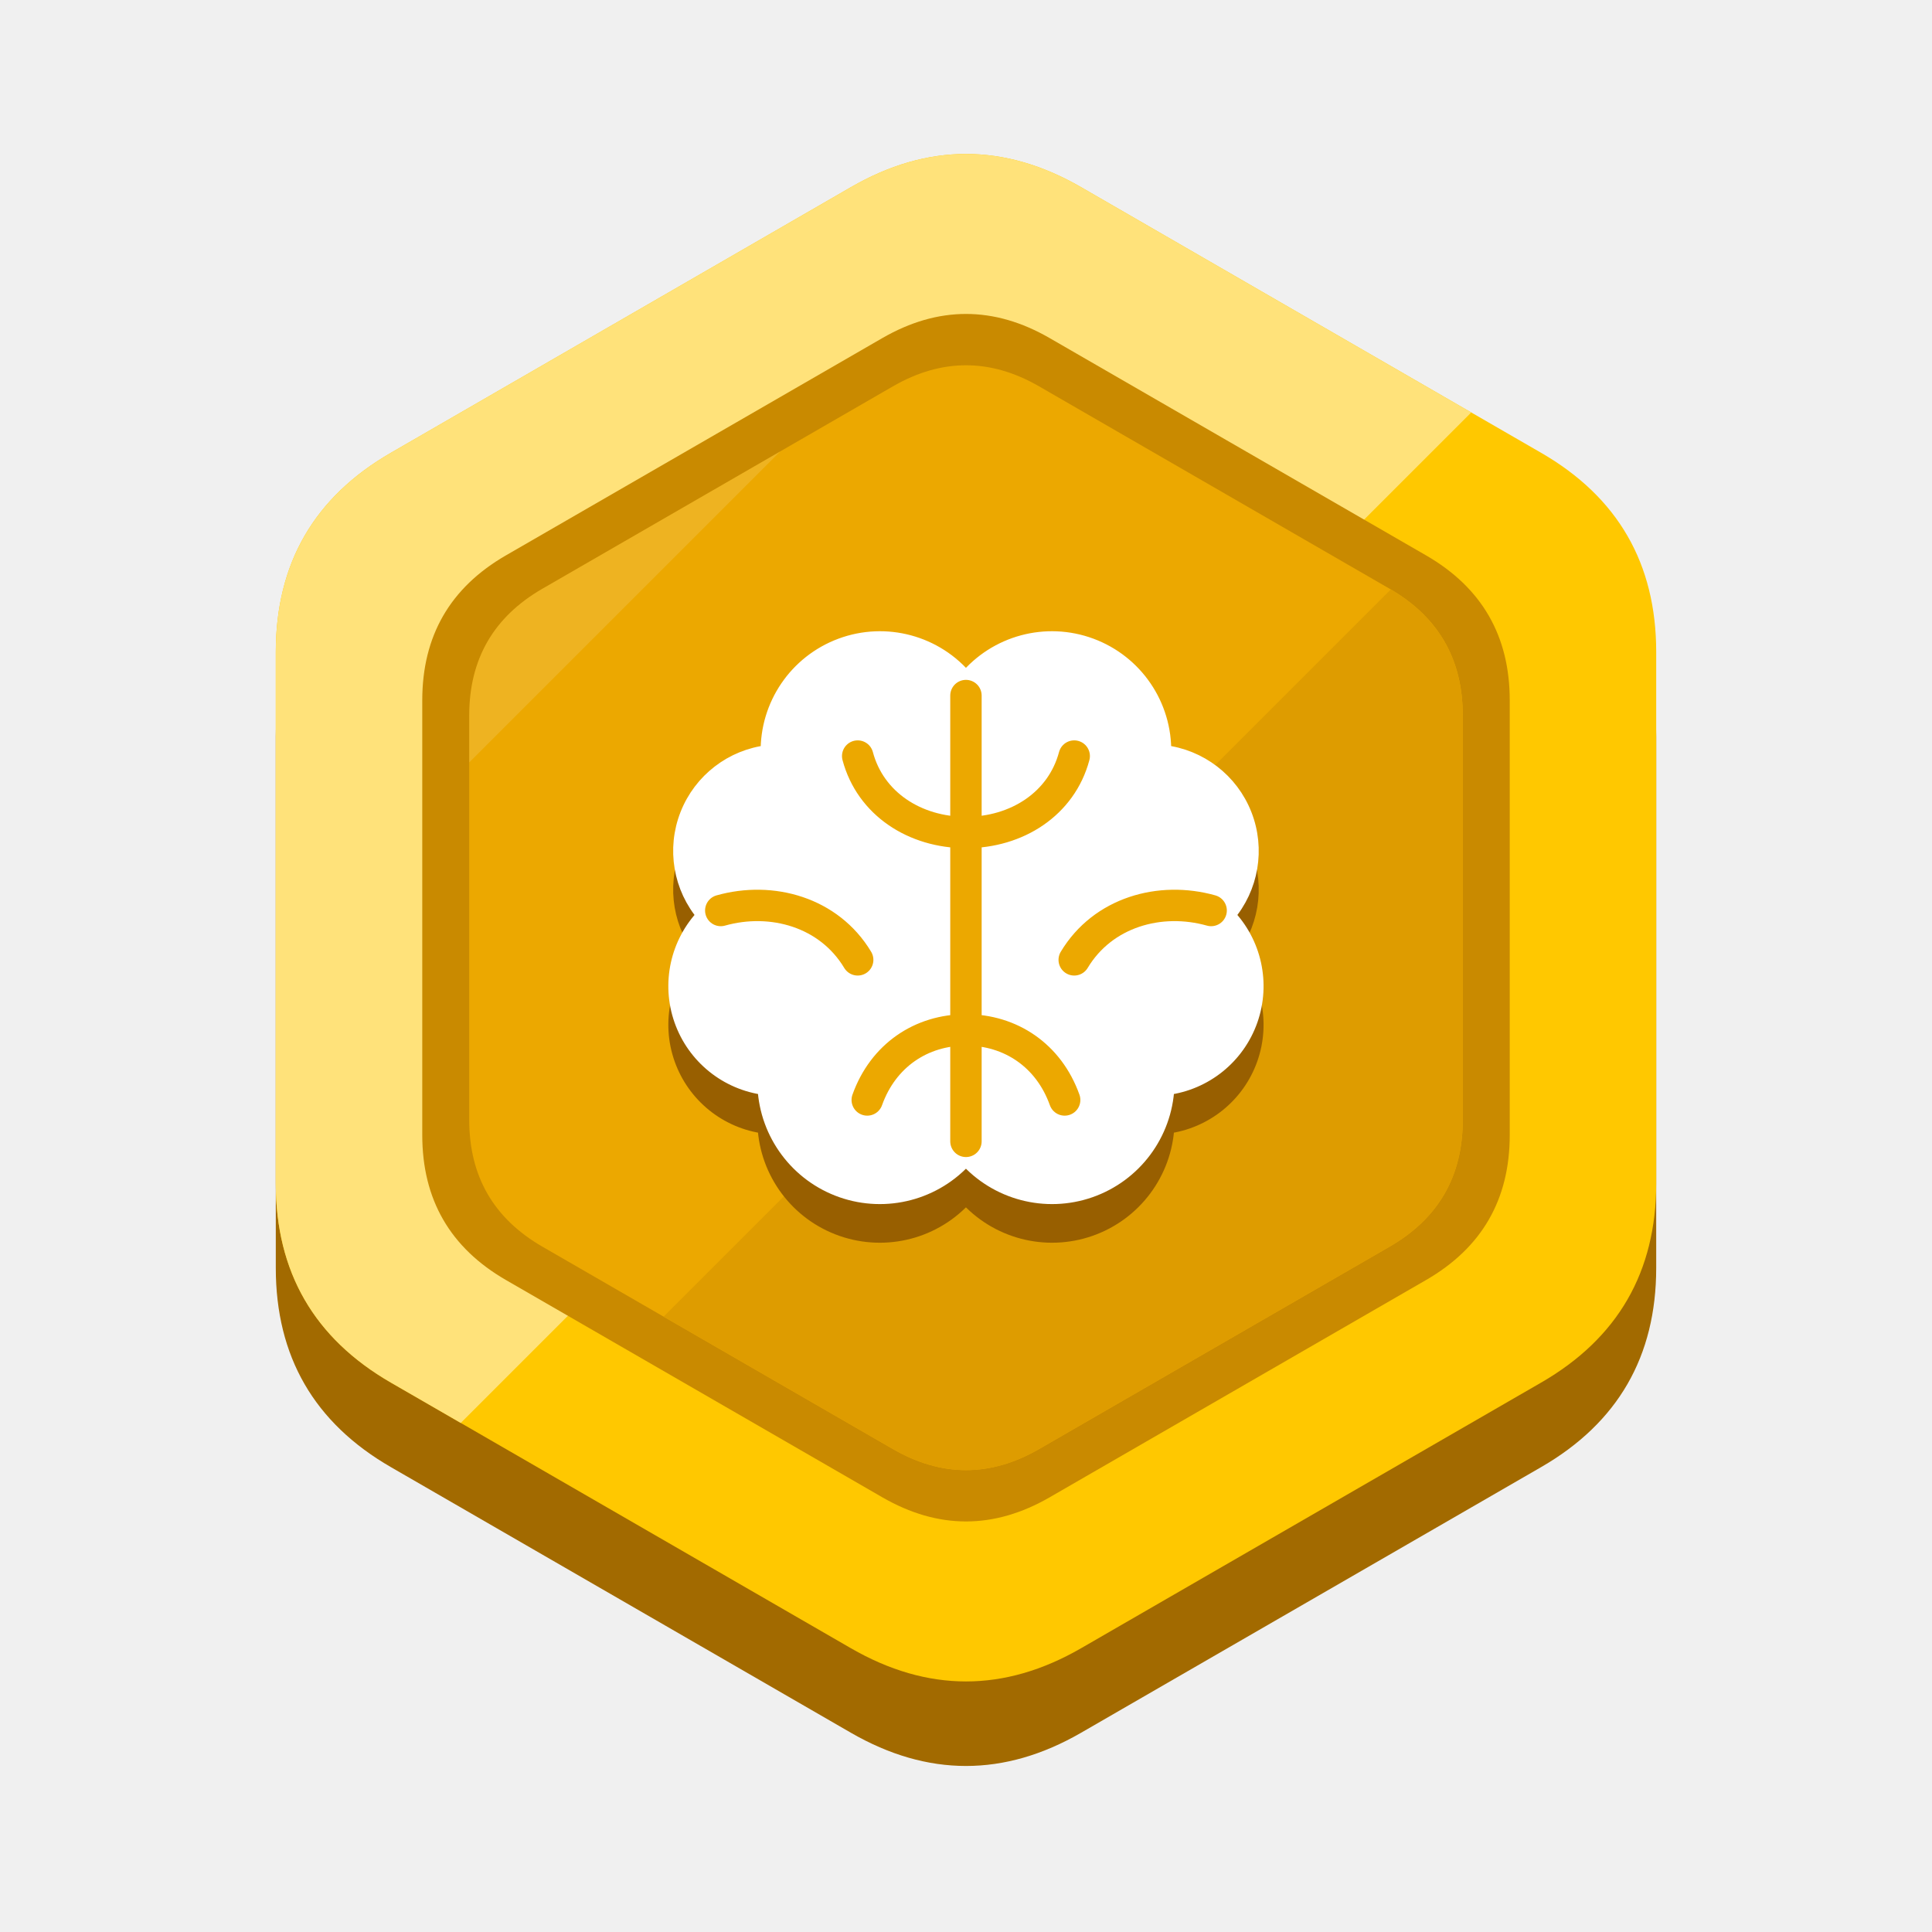
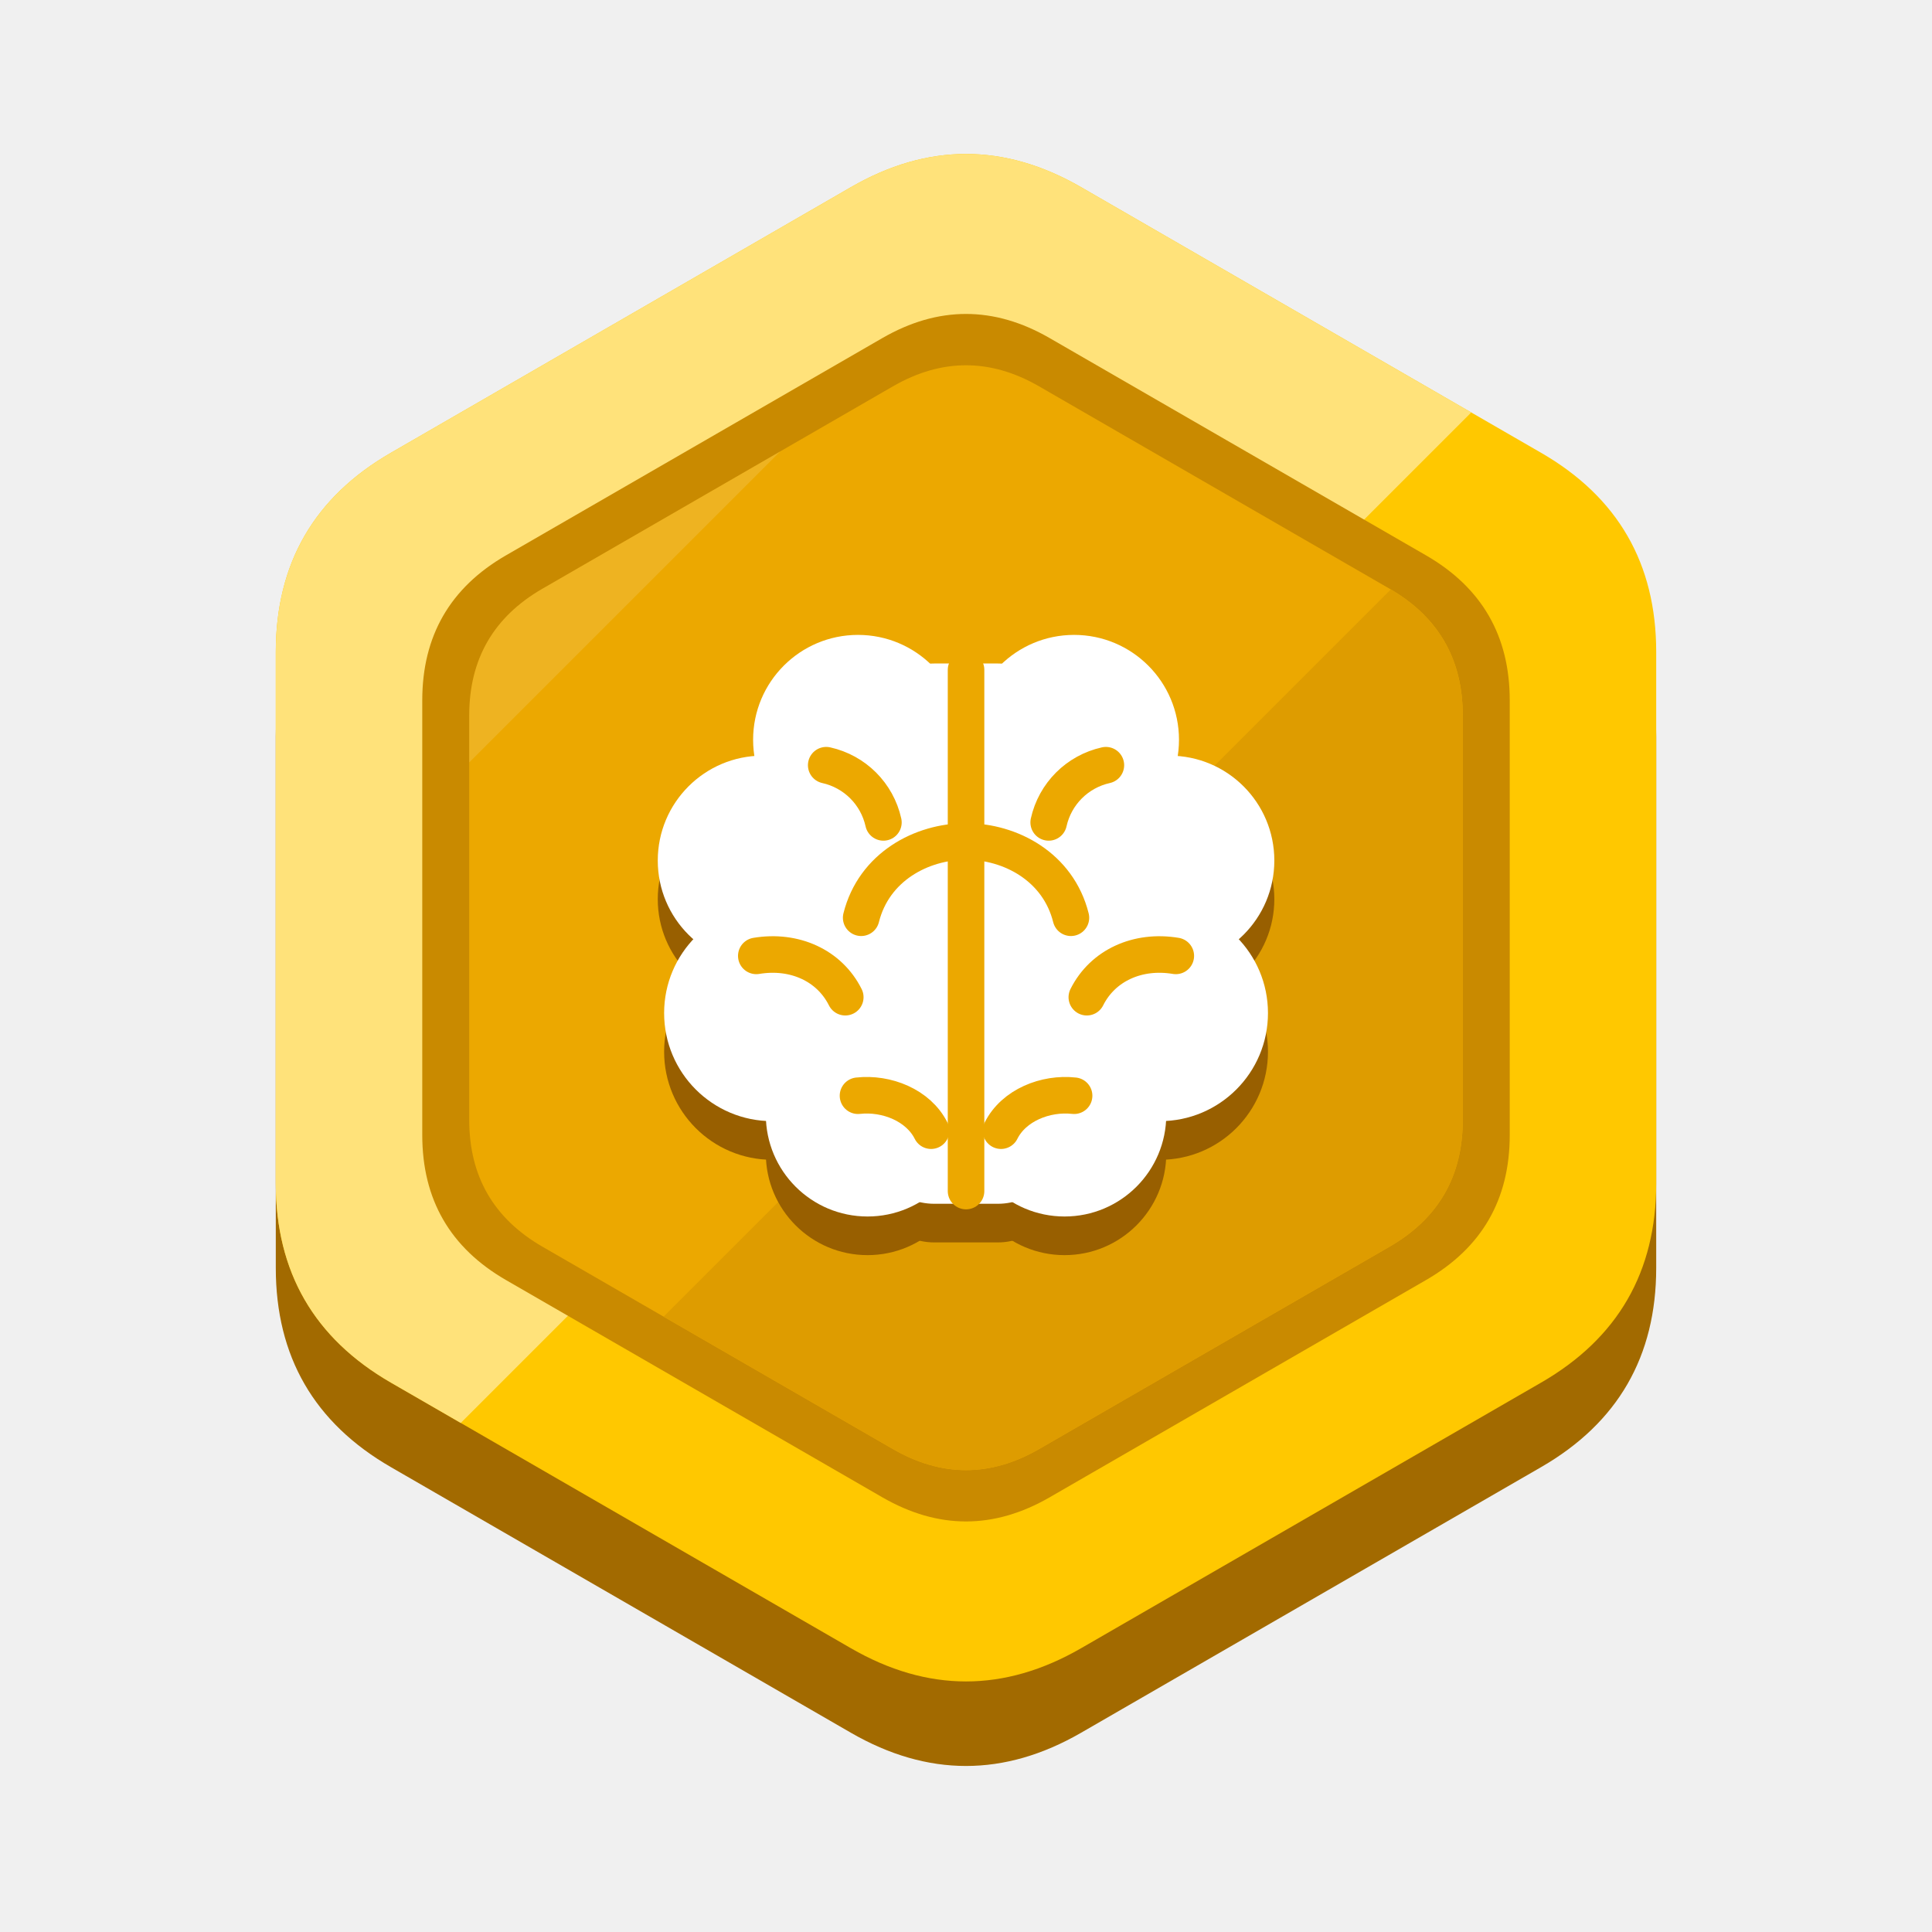
<svg xmlns="http://www.w3.org/2000/svg" viewBox="0 0 160 160" width="160" height="160">
  <defs>
    <clipPath id="A-memoire-or-o">
      <path d="M70.47 15.50Q80.00 10.00 89.53 15.50L127.63 37.50Q137.16 43.00 137.16 54.00L137.16 98.00Q137.16 109.00 127.63 114.50L89.53 136.50Q80.00 142.00 70.47 136.50L32.37 114.50Q22.84 109.00 22.84 98.00L22.84 54.00Q22.84 43.00 32.37 37.50Z" />
    </clipPath>
    <clipPath id="A-memoire-or-f">
      <path d="M73.94 32.00Q80.00 28.50 86.06 32.00L115.07 48.75Q121.14 52.25 121.14 59.25L121.14 92.75Q121.14 99.75 115.07 103.25L86.06 120.00Q80.00 123.50 73.94 120.00L44.93 103.25Q38.86 99.75 38.86 92.75L38.86 59.25Q38.86 52.25 44.93 48.75Z" />
    </clipPath>
  </defs>
  <g fill="#A26A00" transform="translate(0 7)">
    <path d="M70.47 15.50Q80.00 10.00 89.53 15.50L127.63 37.50Q137.16 43.00 137.16 54.00L137.16 98.00Q137.16 109.00 127.63 114.50L89.53 136.50Q80.00 142.00 70.47 136.50L32.37 114.50Q22.84 109.00 22.84 98.00L22.84 54.00Q22.84 43.00 32.37 37.50Z" />
  </g>
  <g fill="#FFC800">
    <path d="M70.47 15.50Q80.00 10.00 89.53 15.50L127.63 37.50Q137.16 43.00 137.16 54.00L137.16 98.00Q137.16 109.00 127.63 114.50L89.53 136.50Q80.00 142.00 70.47 136.50L32.37 114.50Q22.84 109.00 22.84 98.00L22.84 54.00Q22.84 43.00 32.37 37.50Z" />
  </g>
  <g fill="#FFE27A" clip-path="url(#A-memoire-or-o)">
    <polygon points="480,-324 -320,476 -320,-324" />
  </g>
  <g fill="#C98A00">
    <path d="M73.07 28.00Q80.00 24.00 86.93 28.00L118.11 46.00Q125.03 50.00 125.03 58.00L125.03 94.00Q125.03 102.00 118.11 106.00L86.93 124.00Q80.00 128.00 73.07 124.00L41.89 106.00Q34.97 102.00 34.97 94.00L34.97 58.00Q34.97 50.00 41.89 46.00Z" />
  </g>
  <g fill="#ECA800">
    <path d="M73.94 32.00Q80.00 28.50 86.06 32.00L115.07 48.75Q121.14 52.25 121.14 59.25L121.14 92.75Q121.14 99.75 115.07 103.25L86.06 120.00Q80.00 123.50 73.94 120.00L44.93 103.25Q38.86 99.75 38.86 92.75L38.86 59.25Q38.86 52.25 44.93 48.75Z" />
  </g>
  <g fill="#DE9C00" clip-path="url(#A-memoire-or-f)">
    <polygon points="480,-316 -320,484 480,476" />
  </g>
  <g fill="#FFFFFF" fill-opacity="0.13" clip-path="url(#A-memoire-or-f)">
    <polygon points="20,70 74,16 86,16 20,82" />
  </g>
-   <g fill="#985F00" transform="translate(48.352 47.355) scale(2.637)">
-     <path d="M12 4.6A3.5 3.5 0 0 1 18.2 6.9A3.1 3.1 0 0 1 20.2 12A3.2 3.2 0 0 1 18.3 17.4A3.6 3.6 0 0 1 12 19.6A3.6 3.6 0 0 1 5.7 17.4A3.2 3.2 0 0 1 3.8 12A3.1 3.1 0 0 1 5.8 6.9A3.5 3.5 0 0 1 12 4.6Z" stroke="#985F00" stroke-width="0.493" stroke-linejoin="round" />
+   <g fill="#985F00" stroke="#985F00" stroke-width="0" transform="translate(48.42 47.62) scale(2.632)">
+     <circle cx="8.6" cy="6.4" r="3.3" />
+     <circle cx="15.4" cy="6.4" r="3.3" />
+     <circle cx="5.6" cy="10.2" r="3.3" />
+     <circle cx="18.4" cy="10.2" r="3.3" />
+     <circle cx="5.9" cy="15.0" r="3.4" />
+     <circle cx="18.1" cy="15.0" r="3.4" />
+     <circle cx="8.9" cy="18.2" r="3.2" />
+     <circle cx="15.1" cy="18.2" r="3.2" />
+     <circle cx="9.6" cy="12.0" r="3.8" />
+     <circle cx="14.4" cy="12.0" r="3.8" />
+     <rect x="9" y="4" width="6" height="17" rx="2" />
  </g>
-   <g transform="translate(48.352 44.155) scale(2.637)">
-     <g fill="#FFFFFF">
-       <path d="M12 4.6A3.5 3.5 0 0 1 18.2 6.9A3.1 3.1 0 0 1 20.2 12A3.2 3.2 0 0 1 18.3 17.4A3.6 3.6 0 0 1 12 19.6A3.6 3.6 0 0 1 5.7 17.4A3.2 3.2 0 0 1 3.8 12A3.1 3.1 0 0 1 5.8 6.9A3.5 3.5 0 0 1 12 4.6Z" stroke="#FFFFFF" stroke-width="0.493" stroke-linejoin="round" />
+   <g transform="translate(48.42 44.42) scale(2.632)">
+     <g fill="#FFFFFF" stroke="#FFFFFF" stroke-width="0">
+       <circle cx="8.6" cy="6.4" r="3.3" />
    </g>
-     <path d="M12 5.1V19.1" fill="none" stroke="#ECA800" stroke-width="0.986" stroke-linecap="round" stroke-linejoin="round" />
-     <path d="M12 9.4C10.4 9.4 9.0 8.5 8.6 7.0" fill="none" stroke="#ECA800" stroke-width="0.986" stroke-linecap="round" stroke-linejoin="round" />
-     <path d="M12 9.4C13.6 9.4 15.0 8.5 15.4 7.0" fill="none" stroke="#ECA800" stroke-width="0.986" stroke-linecap="round" stroke-linejoin="round" />
-     <path d="M4.3 11.85C5.9 11.4 7.7 11.9 8.6 13.4" fill="none" stroke="#ECA800" stroke-width="0.986" stroke-linecap="round" stroke-linejoin="round" />
-     <path d="M19.7 11.85C18.1 11.4 16.3 11.9 15.4 13.4" fill="none" stroke="#ECA800" stroke-width="0.986" stroke-linecap="round" stroke-linejoin="round" />
-     <path d="M12 15.6C10.6 15.6 9.4 16.4 8.9 17.8" fill="none" stroke="#ECA800" stroke-width="0.986" stroke-linecap="round" stroke-linejoin="round" />
-     <path d="M12 15.6C13.4 15.6 14.6 16.4 15.1 17.8" fill="none" stroke="#ECA800" stroke-width="0.986" stroke-linecap="round" stroke-linejoin="round" />
+     <g fill="#FFFFFF" stroke="#FFFFFF" stroke-width="0">
+       <circle cx="15.4" cy="6.4" r="3.3" />
+     </g>
+     <g fill="#FFFFFF" stroke="#FFFFFF" stroke-width="0">
+       <circle cx="5.6" cy="10.2" r="3.3" />
+     </g>
+     <g fill="#FFFFFF" stroke="#FFFFFF" stroke-width="0">
+       <circle cx="18.4" cy="10.2" r="3.3" />
+     </g>
+     <g fill="#FFFFFF" stroke="#FFFFFF" stroke-width="0">
+       <circle cx="5.9" cy="15.0" r="3.4" />
+     </g>
+     <g fill="#FFFFFF" stroke="#FFFFFF" stroke-width="0">
+       <circle cx="18.1" cy="15.0" r="3.4" />
+     </g>
+     <g fill="#FFFFFF" stroke="#FFFFFF" stroke-width="0">
+       <circle cx="8.9" cy="18.2" r="3.2" />
+     </g>
+     <g fill="#FFFFFF" stroke="#FFFFFF" stroke-width="0">
+       <circle cx="15.1" cy="18.2" r="3.2" />
+     </g>
+     <g fill="#FFFFFF" stroke="#FFFFFF" stroke-width="0">
+       <circle cx="9.6" cy="12.0" r="3.8" />
+     </g>
+     <g fill="#FFFFFF" stroke="#FFFFFF" stroke-width="0">
+       <circle cx="14.4" cy="12.0" r="3.8" />
+     </g>
+     <g fill="#FFFFFF" stroke="#FFFFFF" stroke-width="0">
+       <rect x="9" y="4" width="6" height="17" rx="2" />
+     </g>
+     <path d="M12 4.2V20.6" fill="none" stroke="#ECA800" stroke-width="1.15" stroke-linecap="round" stroke-linejoin="round" />
+     <path d="M12 9.6c-1.4 0-2.9.8-3.3 2.4" fill="none" stroke="#ECA800" stroke-width="1.15" stroke-linecap="round" stroke-linejoin="round" />
+     <path d="M12 9.6c1.4 0 2.9.8 3.3 2.4" fill="none" stroke="#ECA800" stroke-width="1.15" stroke-linecap="round" stroke-linejoin="round" />
+     <path d="M5.4 13.2c1.2-.2 2.3.3 2.8 1.3" fill="none" stroke="#ECA800" stroke-width="1.15" stroke-linecap="round" stroke-linejoin="round" />
+     <path d="M18.6 13.2c-1.2-.2-2.3.3-2.8 1.3" fill="none" stroke="#ECA800" stroke-width="1.15" stroke-linecap="round" stroke-linejoin="round" />
+     <path d="M8.6 17.6c.9-.1 1.9.3 2.3 1.1" fill="none" stroke="#ECA800" stroke-width="1.15" stroke-linecap="round" stroke-linejoin="round" />
+     <path d="M15.4 17.6c-.9-.1-1.9.3-2.3 1.1" fill="none" stroke="#ECA800" stroke-width="1.15" stroke-linecap="round" stroke-linejoin="round" />
+     <path d="M7.6 7.2c.9.2 1.6.9 1.8 1.8" fill="none" stroke="#ECA800" stroke-width="1.15" stroke-linecap="round" stroke-linejoin="round" />
+     <path d="M16.4 7.2c-.9.2-1.6.9-1.8 1.8" fill="none" stroke="#ECA800" stroke-width="1.15" stroke-linecap="round" stroke-linejoin="round" />
  </g>
</svg>
